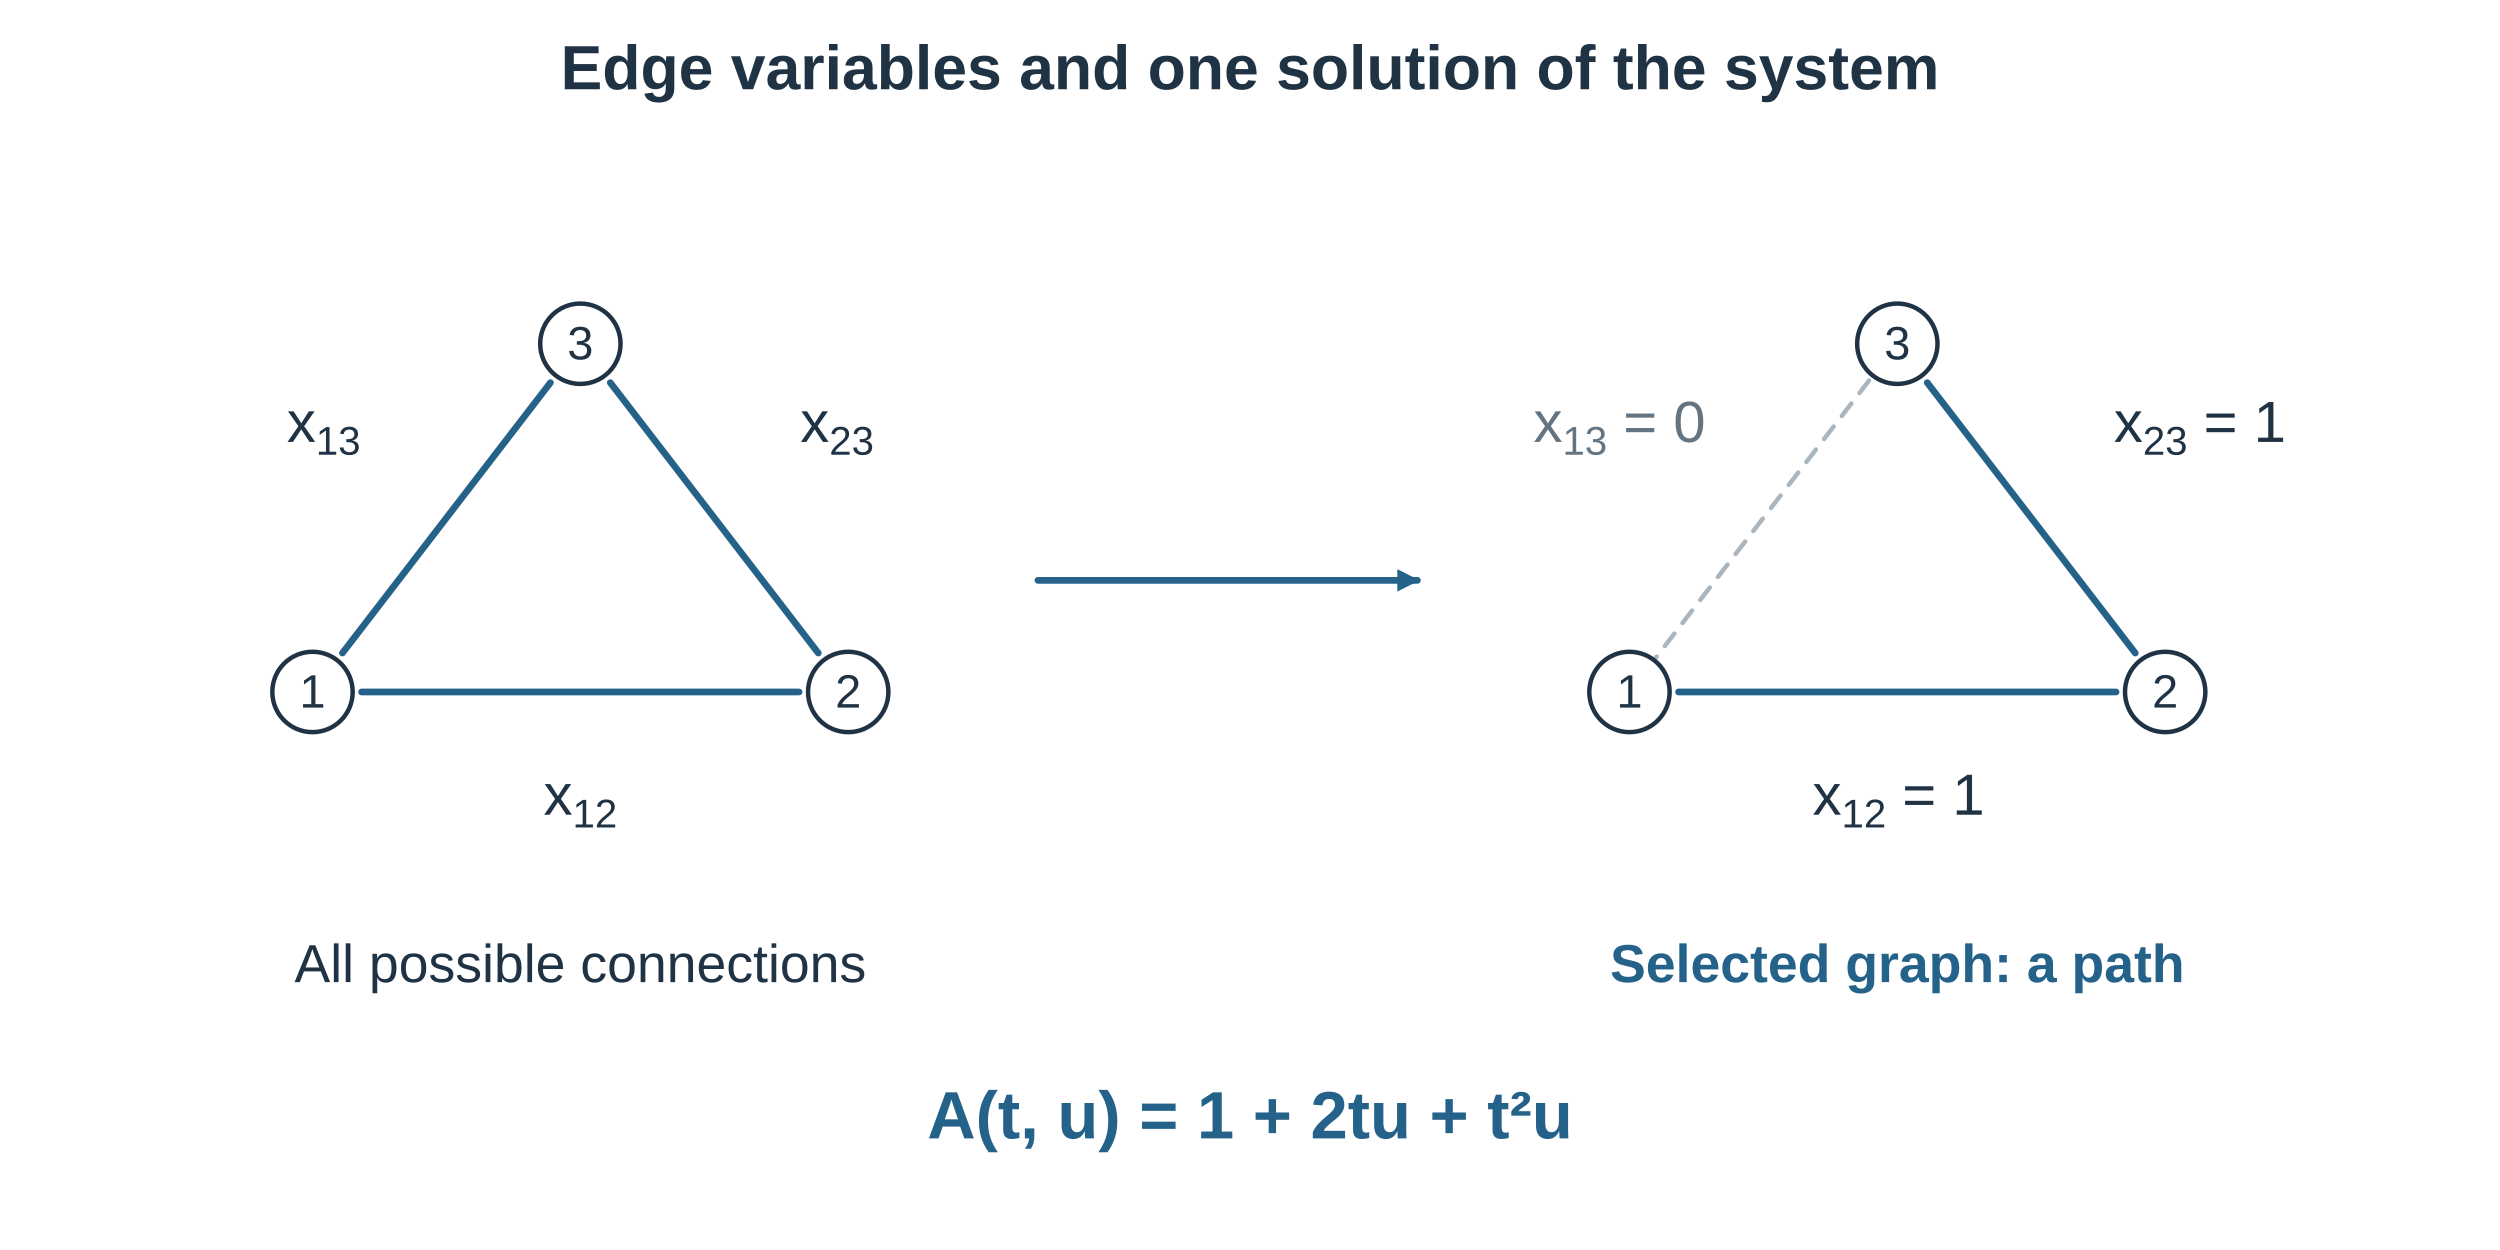
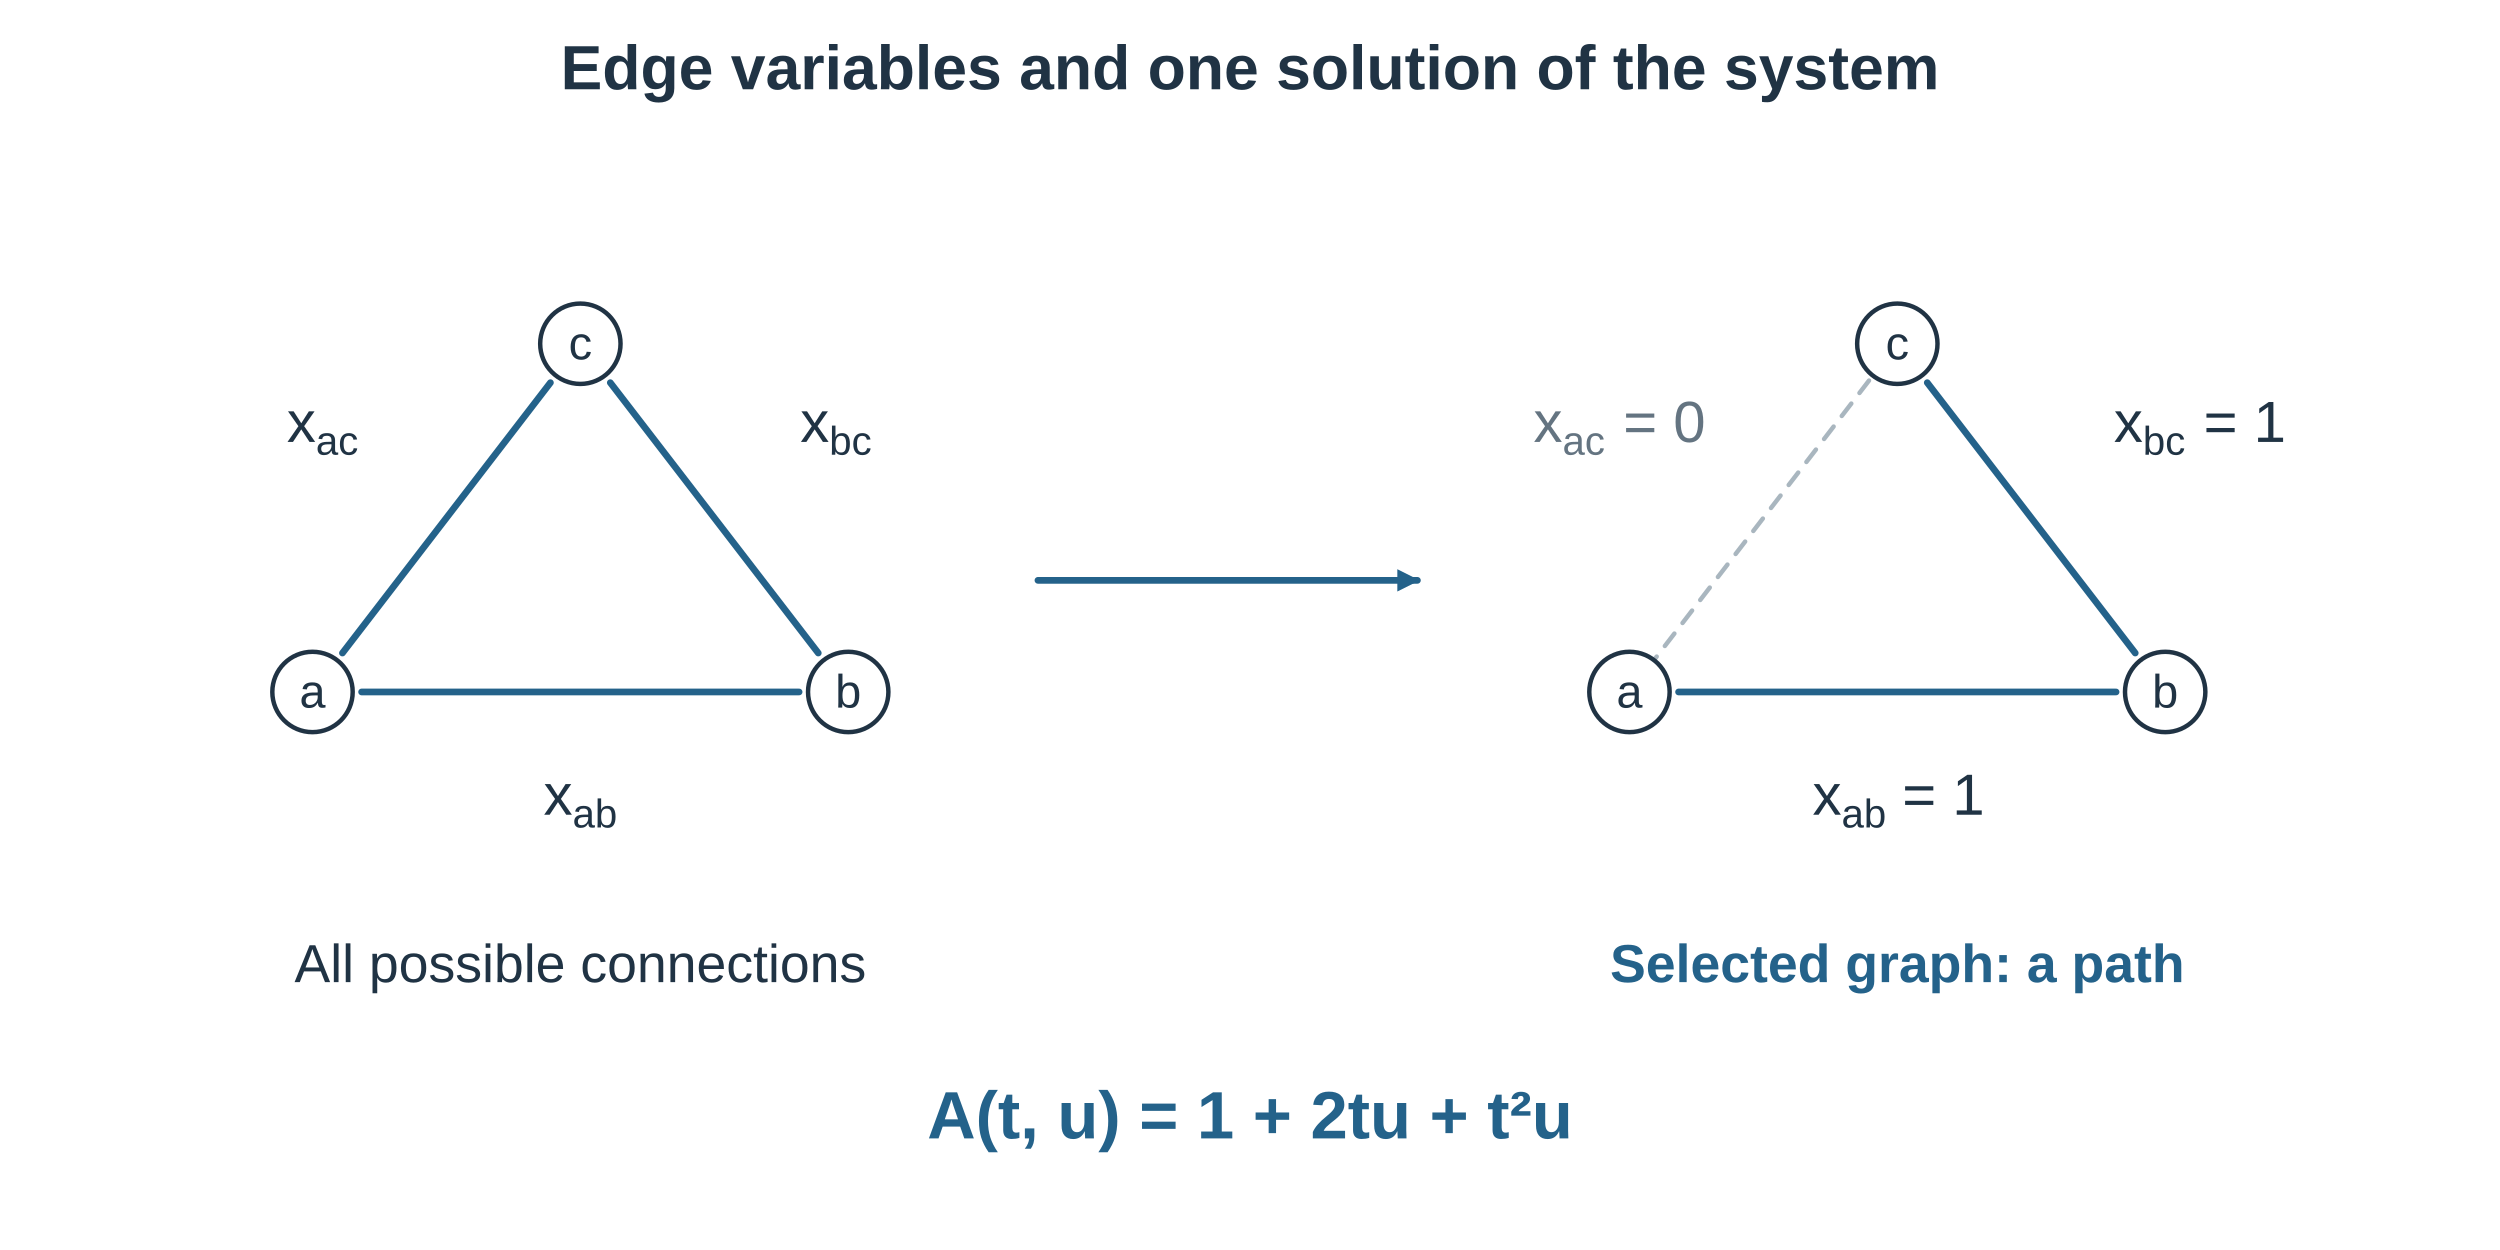
<svg xmlns="http://www.w3.org/2000/svg" width="1120" height="560" viewBox="0 0 1120 560" role="img" aria-labelledby="title">
  <defs>
    <marker id="arrow" markerWidth="12" markerHeight="12" refX="9" refY="5" orient="auto" markerUnits="userSpaceOnUse">
      <path d="M0 0 L10 5 L0 10 Z" fill="#24628a" />
    </marker>
  </defs>
  <style>text{font-family:Arial,sans-serif;fill:#203344}path,line{stroke-linecap:round;stroke-linejoin:round}</style>
  <rect width="1120" height="560" fill="white" />
  <text xml:space="preserve" x="560" y="40" font-size="28" fill="#203344" style="fill:#203344" font-weight="600" text-anchor="middle">Edge variables and one solution of the system</text>
  <line x1="162.0" y1="310.0" x2="358.0" y2="310.0" stroke="#24628a" stroke-width="3" />
  <line x1="366.586" y1="292.562" x2="273.414" y2="171.438" stroke="#24628a" stroke-width="3" />
  <line x1="153.414" y1="292.562" x2="246.586" y2="171.438" stroke="#24628a" stroke-width="3" />
  <circle cx="140" cy="310.0" r="18" fill="white" stroke="#203344" stroke-width="2" />
-   <text xml:space="preserve" x="140" y="317.0" font-size="21" fill="#203344" style="fill:#203344" font-weight="400" text-anchor="middle">1</text>
+   <text xml:space="preserve" x="140" y="317.0" font-size="21" fill="#203344" style="fill:#203344" font-weight="400" text-anchor="middle">a</text>
  <circle cx="380" cy="310.0" r="18" fill="white" stroke="#203344" stroke-width="2" />
-   <text xml:space="preserve" x="380" y="317.0" font-size="21" fill="#203344" style="fill:#203344" font-weight="400" text-anchor="middle">2</text>
+   <text xml:space="preserve" x="380" y="317.0" font-size="21" fill="#203344" style="fill:#203344" font-weight="400" text-anchor="middle">b</text>
  <circle cx="260" cy="154.0" r="18" fill="white" stroke="#203344" stroke-width="2" />
-   <text xml:space="preserve" x="260" y="161.0" font-size="21" fill="#203344" style="fill:#203344" font-weight="400" text-anchor="middle">3</text>
+   <text xml:space="preserve" x="260" y="161.0" font-size="21" fill="#203344" style="fill:#203344" font-weight="400" text-anchor="middle">c</text>
  <text xml:space="preserve" x="243.5" y="365" font-size="26" fill="#203344" style="fill:#203344" font-weight="400" text-anchor="start">x</text>
-   <text xml:space="preserve" x="256.5" y="370.72" font-size="18" fill="#203344" style="fill:#203344" font-weight="400" text-anchor="start">12</text>
+   <text xml:space="preserve" x="256.5" y="370.72" font-size="18" fill="#203344" style="fill:#203344" font-weight="400" text-anchor="start">ab</text>
  <text xml:space="preserve" x="128.5" y="198" font-size="26" fill="#203344" style="fill:#203344" font-weight="400" text-anchor="start">x</text>
-   <text xml:space="preserve" x="141.5" y="203.72" font-size="18" fill="#203344" style="fill:#203344" font-weight="400" text-anchor="start">13</text>
+   <text xml:space="preserve" x="141.5" y="203.72" font-size="18" fill="#203344" style="fill:#203344" font-weight="400" text-anchor="start">ac</text>
  <text xml:space="preserve" x="358.5" y="198" font-size="26" fill="#203344" style="fill:#203344" font-weight="400" text-anchor="start">x</text>
-   <text xml:space="preserve" x="371.5" y="203.72" font-size="18" fill="#203344" style="fill:#203344" font-weight="400" text-anchor="start">23</text>
+   <text xml:space="preserve" x="371.5" y="203.72" font-size="18" fill="#203344" style="fill:#203344" font-weight="400" text-anchor="start">bc</text>
  <line x1="465" y1="260" x2="635" y2="260" stroke="#24628a" stroke-width="3" marker-end="url(#arrow)" />
  <line x1="752.0" y1="310.0" x2="948.0" y2="310.0" stroke="#24628a" stroke-width="3" />
  <line x1="956.586" y1="292.562" x2="863.414" y2="171.438" stroke="#24628a" stroke-width="3" />
  <line x1="730" y1="310.0" x2="850" y2="154.0" stroke="#a9b6bf" stroke-width="2" stroke-dasharray="7 6" />
  <circle cx="730" cy="310.0" r="18" fill="white" stroke="#203344" stroke-width="2" />
-   <text xml:space="preserve" x="730" y="317.0" font-size="21" fill="#203344" style="fill:#203344" font-weight="400" text-anchor="middle">1</text>
+   <text xml:space="preserve" x="730" y="317.0" font-size="21" fill="#203344" style="fill:#203344" font-weight="400" text-anchor="middle">a</text>
  <circle cx="970" cy="310.0" r="18" fill="white" stroke="#203344" stroke-width="2" />
-   <text xml:space="preserve" x="970" y="317.0" font-size="21" fill="#203344" style="fill:#203344" font-weight="400" text-anchor="middle">2</text>
+   <text xml:space="preserve" x="970" y="317.0" font-size="21" fill="#203344" style="fill:#203344" font-weight="400" text-anchor="middle">b</text>
  <circle cx="850" cy="154.0" r="18" fill="white" stroke="#203344" stroke-width="2" />
-   <text xml:space="preserve" x="850" y="161.0" font-size="21" fill="#203344" style="fill:#203344" font-weight="400" text-anchor="middle">3</text>
+   <text xml:space="preserve" x="850" y="161.0" font-size="21" fill="#203344" style="fill:#203344" font-weight="400" text-anchor="middle">c</text>
  <text xml:space="preserve" x="812.0" y="365" font-size="26" fill="#203344" style="fill:#203344" font-weight="400" text-anchor="start">x</text>
-   <text xml:space="preserve" x="825.0" y="370.72" font-size="18" fill="#203344" style="fill:#203344" font-weight="400" text-anchor="start">12</text>
+   <text xml:space="preserve" x="825.0" y="370.72" font-size="18" fill="#203344" style="fill:#203344" font-weight="400" text-anchor="start">ab</text>
  <text xml:space="preserve" x="845.0" y="365" font-size="26" fill="#203344" style="fill:#203344" font-weight="400" text-anchor="start"> = 1</text>
  <text xml:space="preserve" x="687.0" y="198" font-size="26" fill="#647481" style="fill:#647481" font-weight="400" text-anchor="start">x</text>
-   <text xml:space="preserve" x="700.0" y="203.72" font-size="18" fill="#647481" style="fill:#647481" font-weight="400" text-anchor="start">13</text>
+   <text xml:space="preserve" x="700.0" y="203.72" font-size="18" fill="#647481" style="fill:#647481" font-weight="400" text-anchor="start">ac</text>
  <text xml:space="preserve" x="720.0" y="198" font-size="26" fill="#647481" style="fill:#647481" font-weight="400" text-anchor="start"> = 0</text>
  <text xml:space="preserve" x="947.0" y="198" font-size="26" fill="#203344" style="fill:#203344" font-weight="400" text-anchor="start">x</text>
-   <text xml:space="preserve" x="960.0" y="203.72" font-size="18" fill="#203344" style="fill:#203344" font-weight="400" text-anchor="start">23</text>
+   <text xml:space="preserve" x="960.0" y="203.72" font-size="18" fill="#203344" style="fill:#203344" font-weight="400" text-anchor="start">bc</text>
  <text xml:space="preserve" x="980.0" y="198" font-size="26" fill="#203344" style="fill:#203344" font-weight="400" text-anchor="start"> = 1</text>
  <text xml:space="preserve" x="260" y="440" font-size="24" fill="#203344" style="fill:#203344" font-weight="400" text-anchor="middle">All possible connections</text>
  <text xml:space="preserve" x="850" y="440" font-size="24" fill="#24628a" style="fill:#24628a" font-weight="600" text-anchor="middle">Selected graph: a path</text>
  <text xml:space="preserve" x="560" y="510" font-size="30" fill="#24628a" style="fill:#24628a" font-weight="600" text-anchor="middle">A(t, u) = 1 + 2tu + t²u</text>
</svg>
